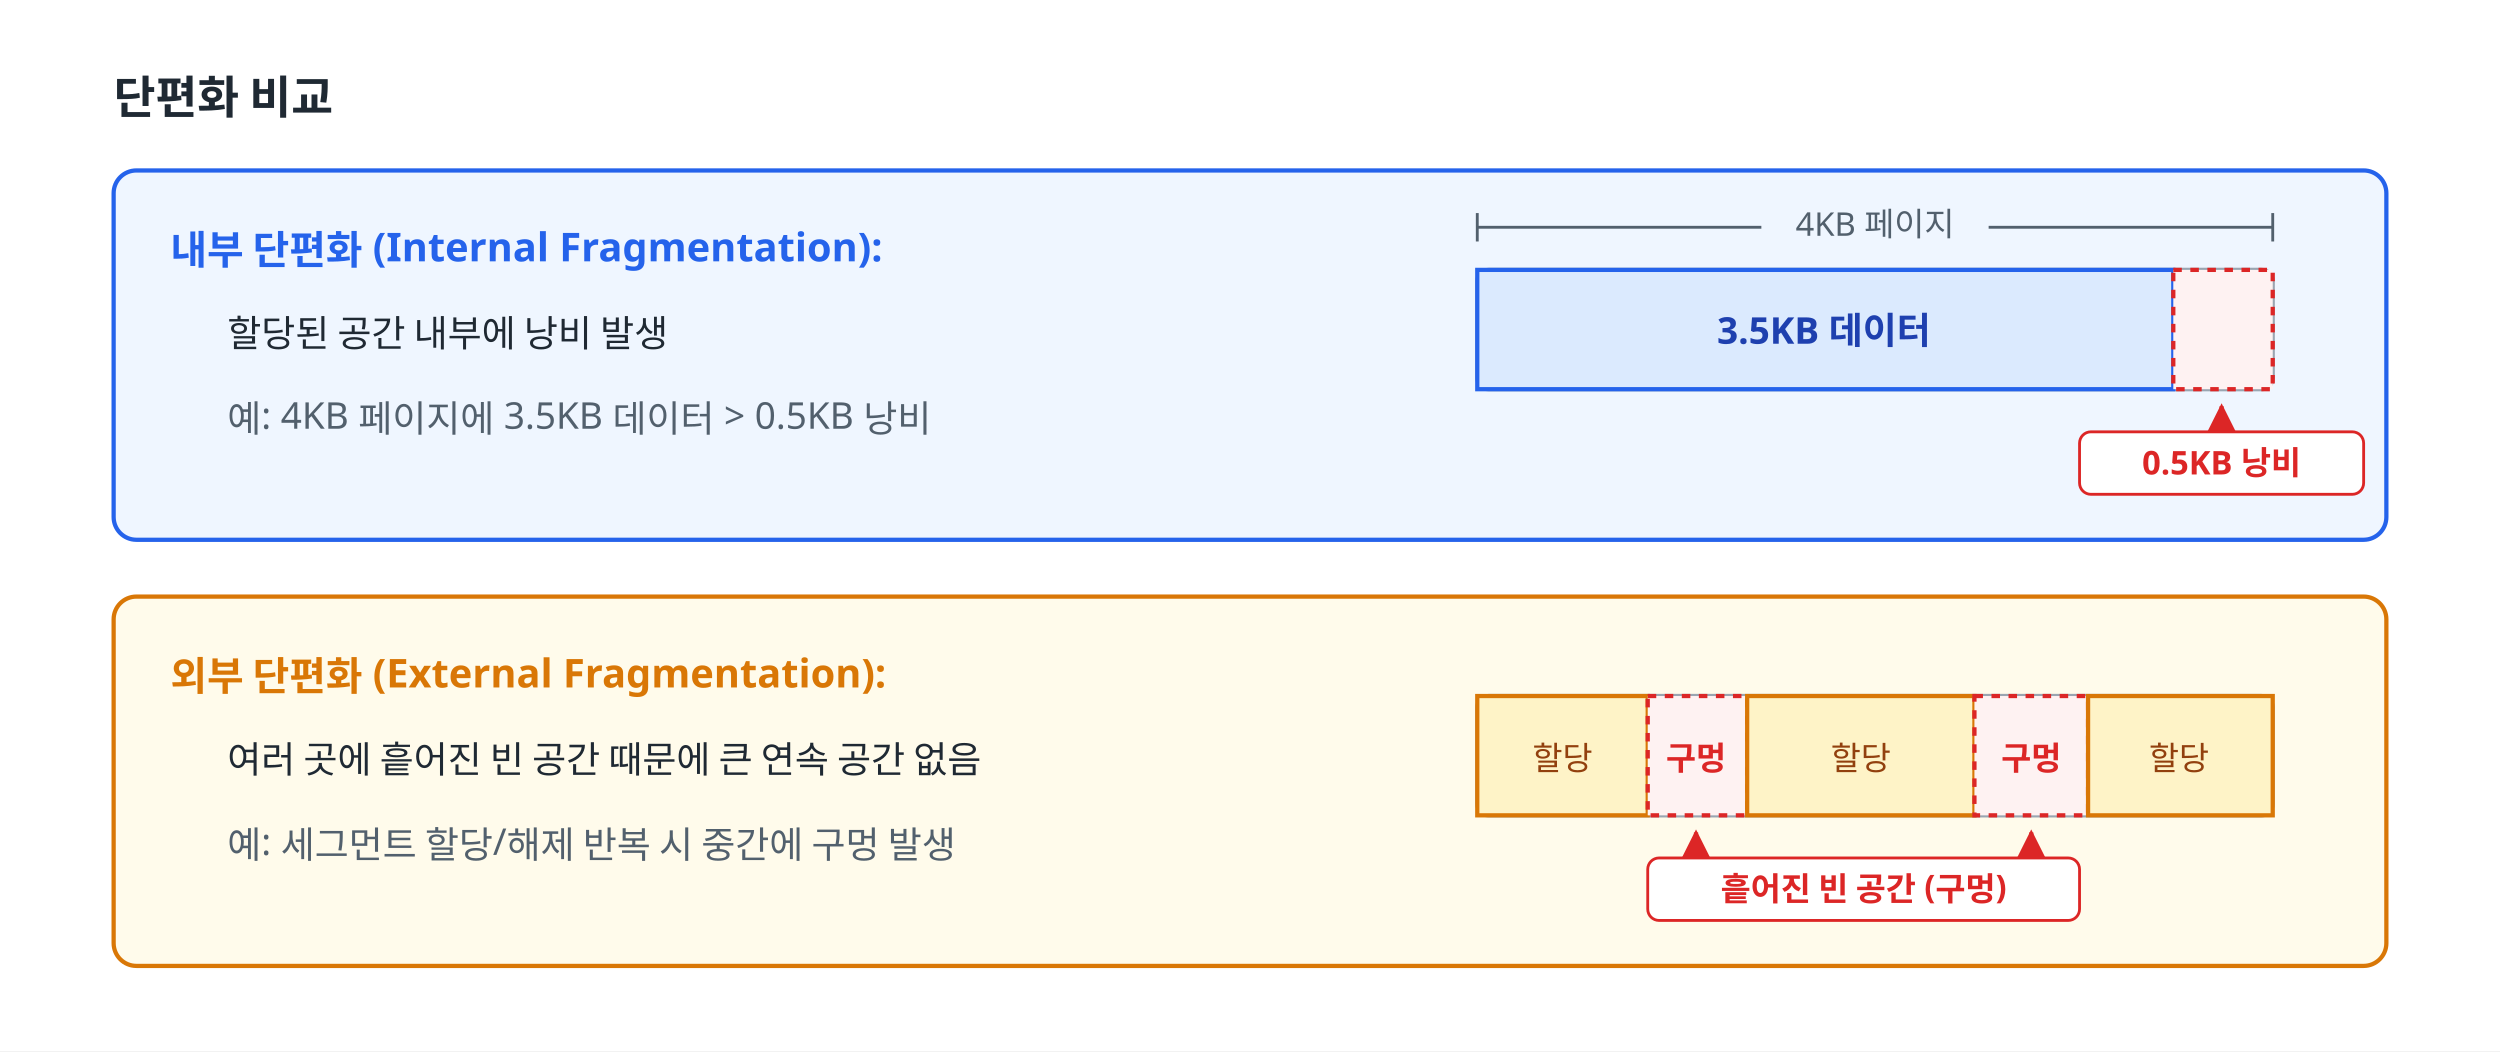
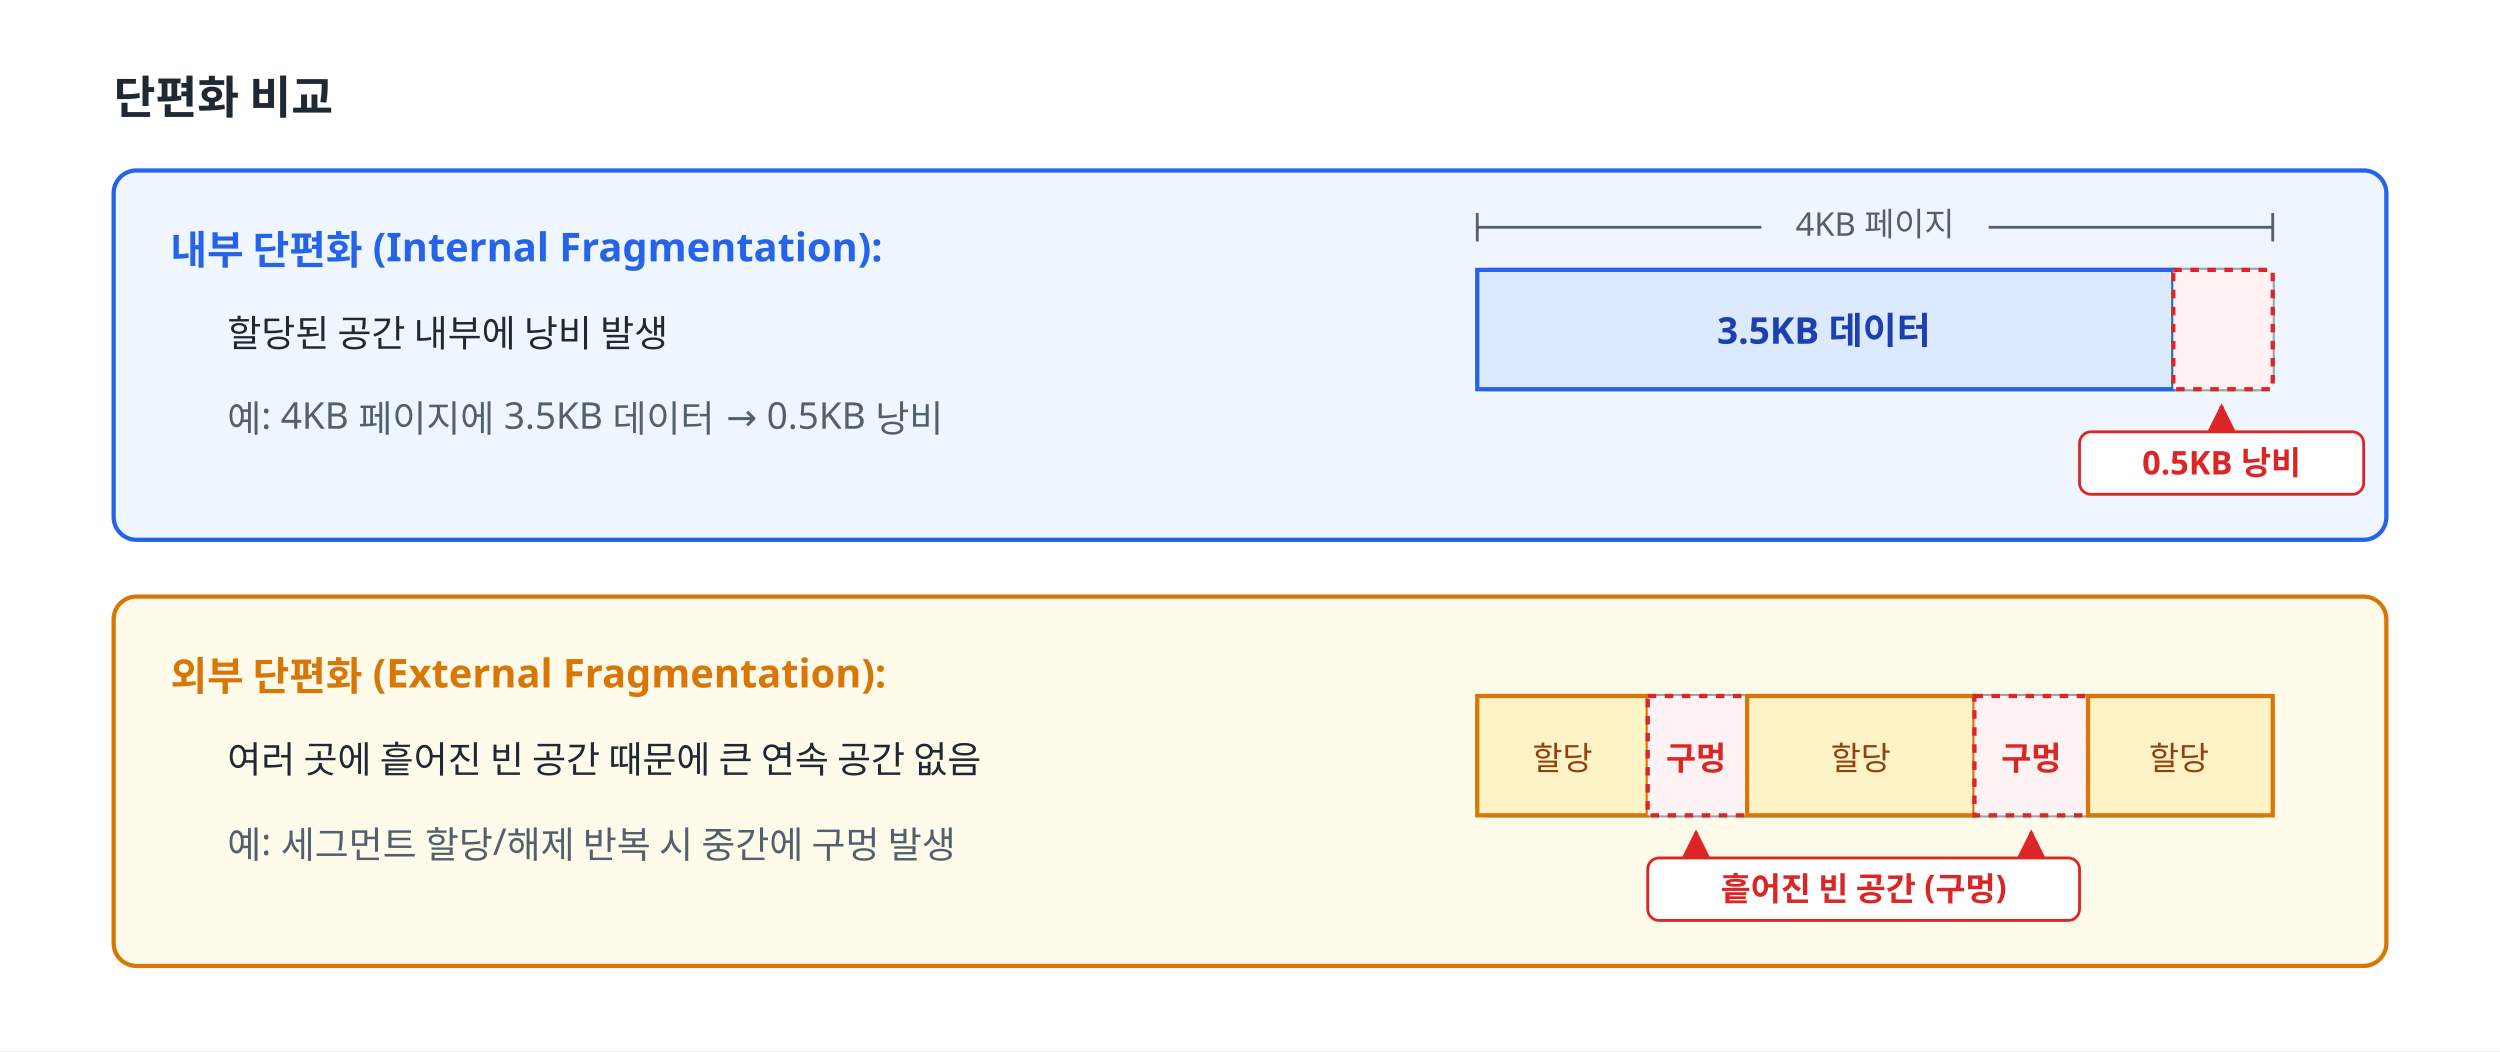
<svg xmlns="http://www.w3.org/2000/svg" viewBox="0 0 880 370" width="880" height="370" font-family="'Malgun Gothic','Apple SD Gothic Neo','Noto Sans KR','Segoe UI',sans-serif" role="img" aria-labelledby="t d">
  <rect width="880" height="370" fill="#ffffff" />
  <defs>
    <marker id="a-blue" viewBox="0 0 10 10" refX="9" refY="5" markerWidth="7" markerHeight="7" orient="auto-start-reverse">
      <path d="M0,0 L10,5 L0,10 z" fill="#2563eb" />
    </marker>
    <marker id="a-amber" viewBox="0 0 10 10" refX="9" refY="5" markerWidth="7" markerHeight="7" orient="auto-start-reverse">
      <path d="M0,0 L10,5 L0,10 z" fill="#d97706" />
    </marker>
    <marker id="a-red" viewBox="0 0 10 10" refX="9" refY="5" markerWidth="7" markerHeight="7" orient="auto-start-reverse">
      <path d="M0,0 L10,5 L0,10 z" fill="#dc2626" />
    </marker>
  </defs>
  <text x="40" y="40" font-size="16" font-weight="bold" fill="#1f2933">단편화 비교</text>
  <rect x="40" y="60" width="800" height="130" rx="8" fill="#eff6ff" stroke="#2563eb" stroke-width="1.5" />
  <text x="60" y="93" font-size="14" font-weight="bold" fill="#2563eb">내부 단편화 (Internal Fragmentation):</text>
  <text x="80" y="122" font-size="13" fill="#1f2933">할당된 공간 내부에 낭비 발생</text>
-   <text x="80" y="152" font-size="13" fill="#52606d">예: 4KB 페이지에 3.5KB 데이터 &gt; 0.5KB 낭비</text>
+   <text x="80" y="152" font-size="13" fill="#52606d">예: 4KB 페이지에 3.5KB 데이터 → 0.5KB 낭비</text>
  <path d="M 520,80 L 800,80" stroke="#52606d" stroke-width="1" />
  <path d="M 520,75 L 520,85" stroke="#52606d" stroke-width="1" />
  <path d="M 800,75 L 800,85" stroke="#52606d" stroke-width="1" />
  <rect x="620" y="70" width="80" height="18" fill="#eff6ff" />
  <text x="660" y="83" font-size="11.5" fill="#52606d" text-anchor="middle">4KB 페이지</text>
  <rect x="520" y="95" width="280" height="42" fill="#ffffff" stroke="#9aa5b1" stroke-width="1.5" rx="4" />
  <rect x="520" y="95" width="245" height="42" fill="#dbeafe" stroke="#2563eb" stroke-width="1.5" rx="4 0 0 4" />
  <text x="642" y="121" font-size="13" font-weight="bold" fill="#1e40af" text-anchor="middle">3.5KB 데이터</text>
  <rect x="765" y="95" width="35" height="42" fill="#fef2f2" stroke="#dc2626" stroke-width="1.5" stroke-dasharray="3 3" rx="0 4 4 0" />
  <path d="M 782,165 L 782,143" stroke="#dc2626" stroke-width="1.5" fill="none" marker-end="url(#a-red)" />
  <rect x="732" y="152" width="100" height="22" fill="#ffffff" stroke="#dc2626" stroke-width="1" rx="4" />
  <text x="782" y="167" font-size="11.5" font-weight="bold" fill="#dc2626" text-anchor="middle">0.5KB 낭비</text>
  <rect x="40" y="210" width="800" height="130" rx="8" fill="#fffbeb" stroke="#d97706" stroke-width="1.5" />
  <text x="60" y="243" font-size="14" font-weight="bold" fill="#d97706">외부 단편화 (External Fragmentation):</text>
  <text x="80" y="272" font-size="13" fill="#1f2933">여러 곳에 흩어진 빈 공간 때문에 큰 연속 공간 없음</text>
  <text x="80" y="302" font-size="13" fill="#52606d">예: 세그먼트 할당/해제 반복 시 중간에 구멍 발생</text>
  <rect x="520" y="245" width="280" height="42" fill="#f8fafc" stroke="#9aa5b1" stroke-width="1.5" rx="4" />
  <rect x="520" y="245" width="60" height="42" fill="#fef3c7" stroke="#d97706" stroke-width="1.5" rx="4 0 0 4" />
  <text x="550" y="271" font-size="11.5" fill="#92400e" text-anchor="middle">할당</text>
  <rect x="580" y="245" width="35" height="42" fill="#fef2f2" stroke="#dc2626" stroke-width="1.5" stroke-dasharray="3 3" />
  <text x="597" y="271" font-size="11.5" font-weight="bold" fill="#dc2626" text-anchor="middle">구멍</text>
  <rect x="615" y="245" width="80" height="42" fill="#fef3c7" stroke="#d97706" stroke-width="1.5" />
  <text x="655" y="271" font-size="11.5" fill="#92400e" text-anchor="middle">할당</text>
  <rect x="695" y="245" width="40" height="42" fill="#fef2f2" stroke="#dc2626" stroke-width="1.5" stroke-dasharray="3 3" />
  <text x="715" y="271" font-size="11.5" font-weight="bold" fill="#dc2626" text-anchor="middle">구멍</text>
  <rect x="735" y="245" width="65" height="42" fill="#fef3c7" stroke="#d97706" stroke-width="1.5" rx="0 4 4 0" />
  <text x="767" y="271" font-size="11.5" fill="#92400e" text-anchor="middle">할당</text>
  <path d="M 597,315 L 597,293" stroke="#dc2626" stroke-width="1.5" fill="none" marker-end="url(#a-red)" />
  <path d="M 715,315 L 715,293" stroke="#dc2626" stroke-width="1.5" fill="none" marker-end="url(#a-red)" />
  <rect x="580" y="302" width="152" height="22" fill="#ffffff" stroke="#dc2626" stroke-width="1" rx="4" />
  <text x="656" y="317" font-size="11.5" font-weight="bold" fill="#dc2626" text-anchor="middle">흩어진 빈 공간 (구멍)</text>
</svg>
